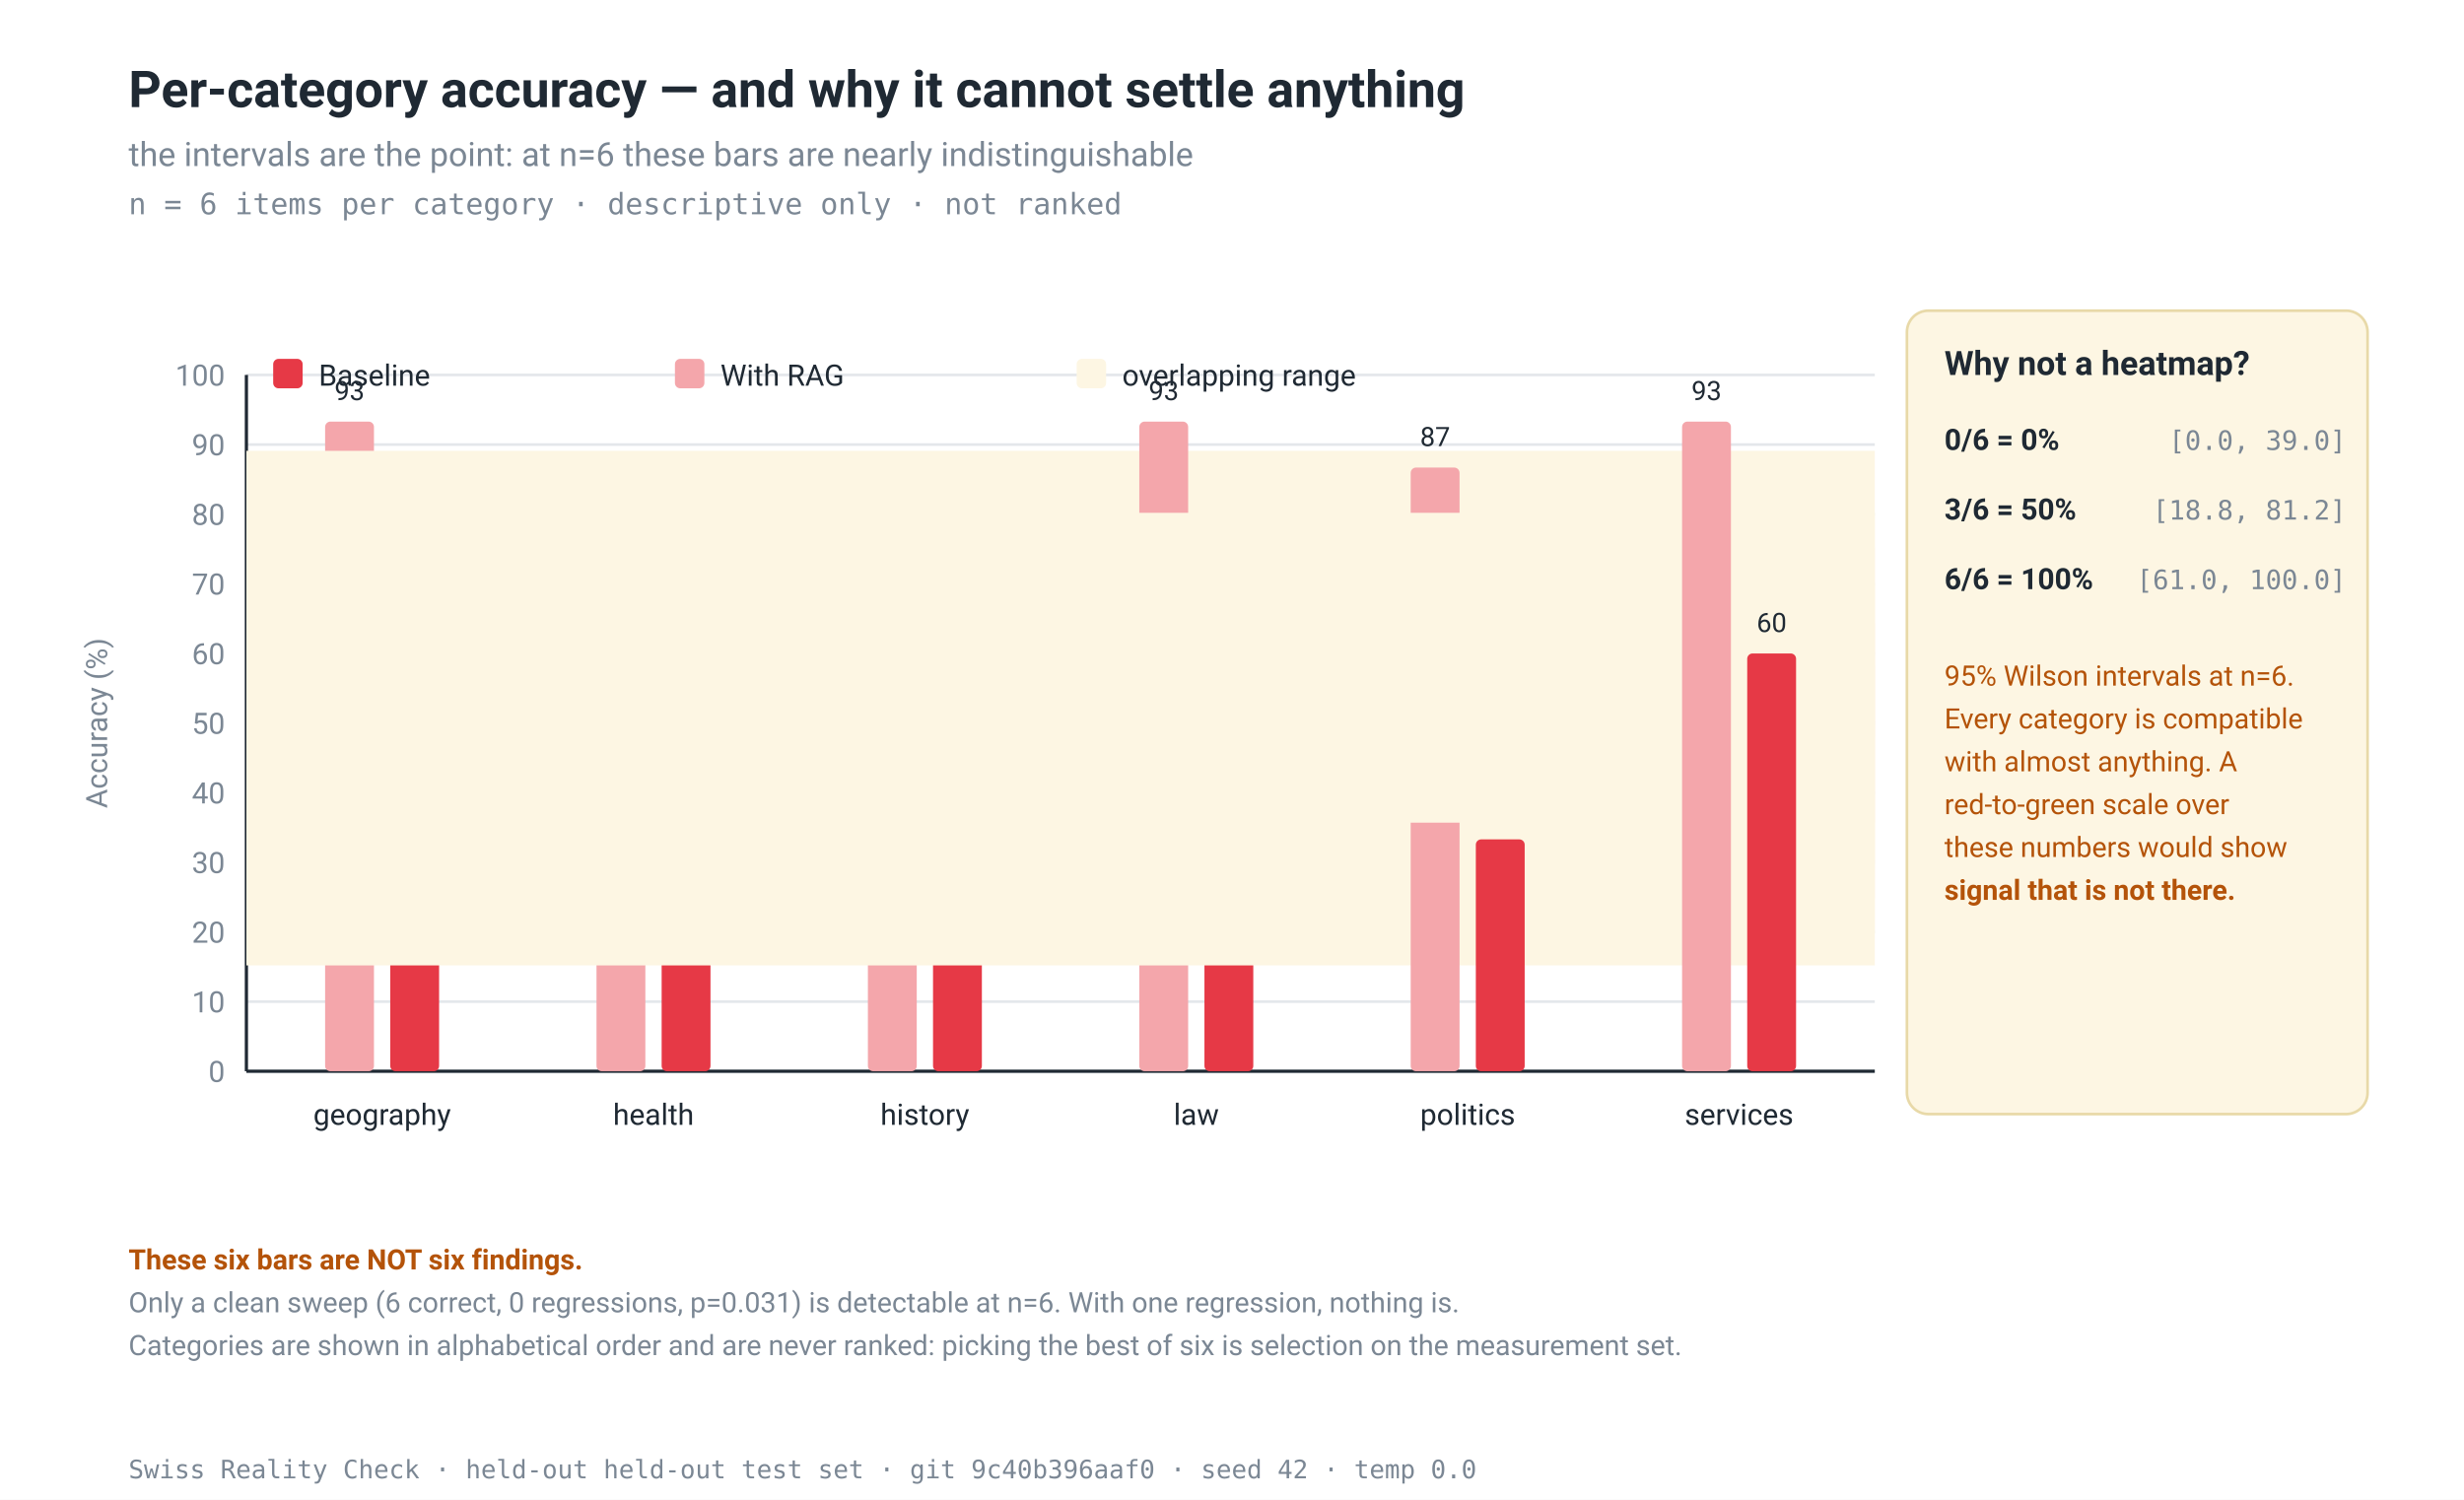
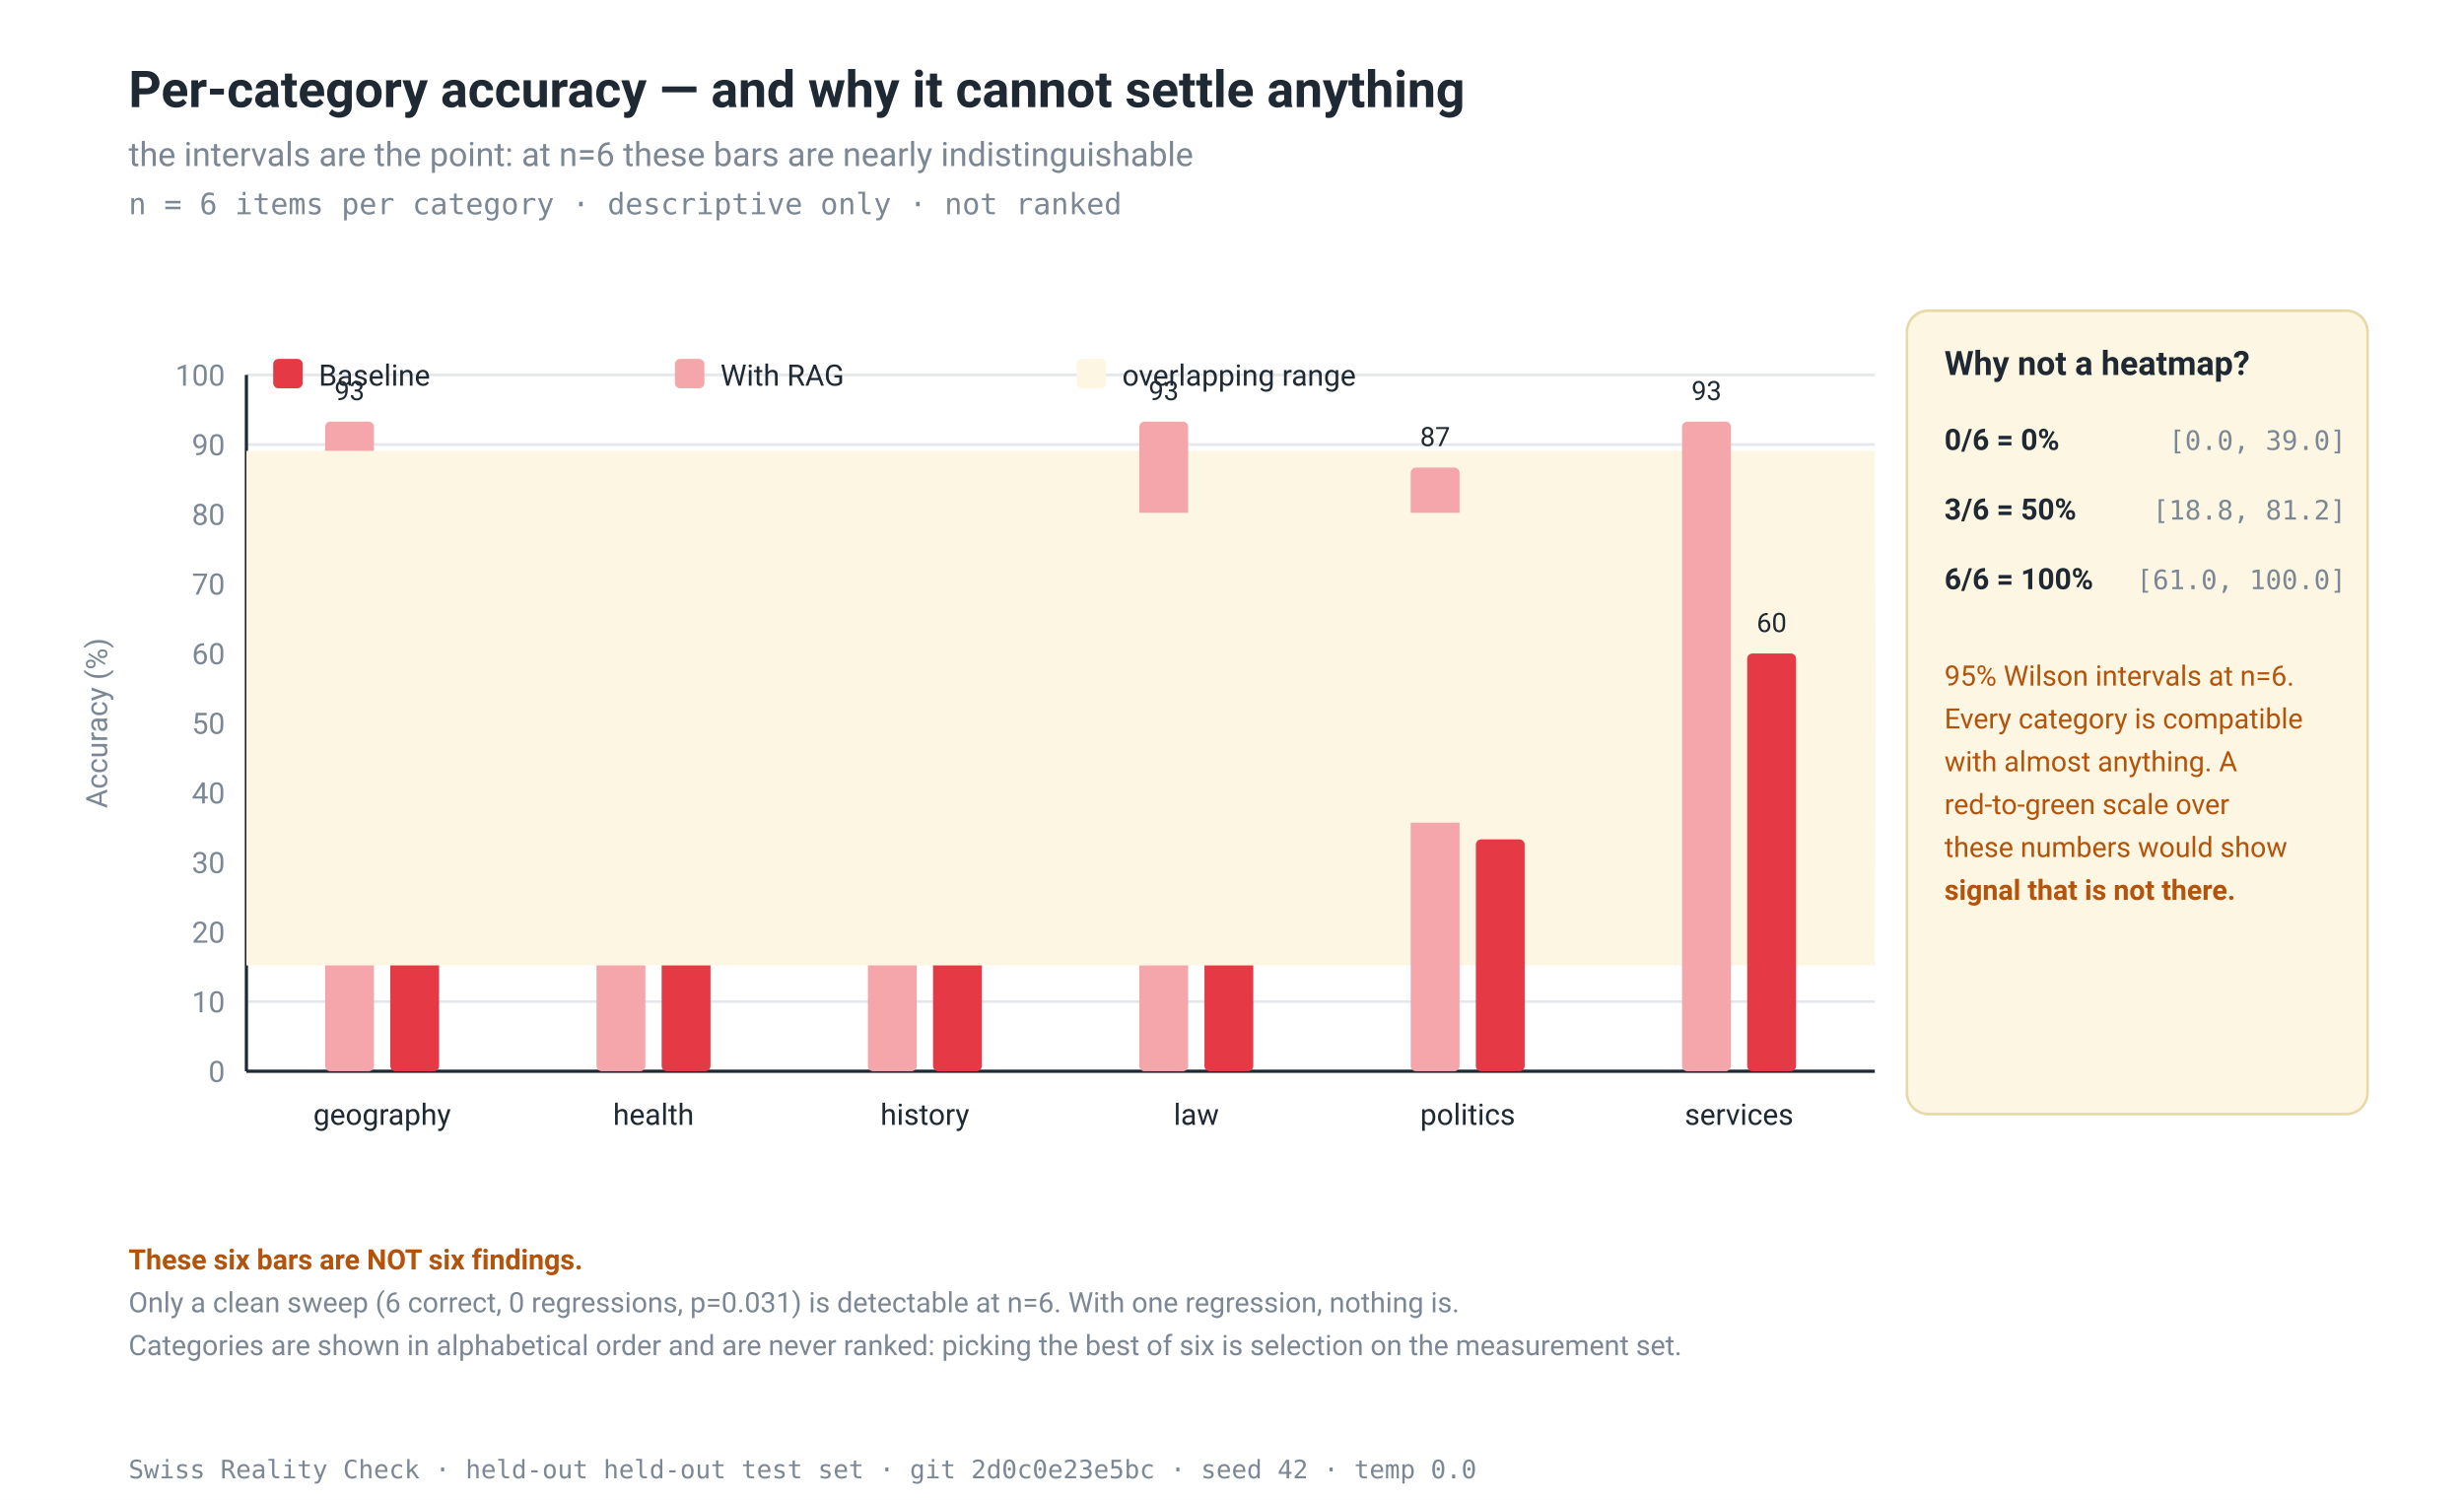
<svg xmlns="http://www.w3.org/2000/svg" width="920" height="560" viewBox="0 0 920 560" role="img" aria-labelledby="t" font-family="ui-sans-serif, -apple-system, 'Segoe UI', Roboto, 'Helvetica Neue', Arial, sans-serif">
  <rect width="920" height="560" fill="#FFFFFF" />
  <text x="48.00" y="40.00" font-family="ui-sans-serif, -apple-system, 'Segoe UI', Roboto, 'Helvetica Neue', Arial, sans-serif" font-size="19" fill="#1F2933" font-weight="bold" text-anchor="start" opacity="1.0" font-style="">Per-category accuracy — and why it cannot settle anything</text>
  <text x="48.00" y="62.00" font-family="ui-sans-serif, -apple-system, 'Segoe UI', Roboto, 'Helvetica Neue', Arial, sans-serif" font-size="12.5" fill="#7B8794" font-weight="normal" text-anchor="start" opacity="1.0" font-style="">the intervals are the point: at n=6 these bars are nearly indistinguishable</text>
  <text x="48.00" y="80.00" font-family="ui-monospace, SFMono-Regular, Menlo, Consolas, monospace" font-size="11" fill="#7B8794" font-weight="normal" text-anchor="start" opacity="1.0" font-style="">n = 6 items per category · descriptive only · not ranked</text>
  <line x1="92.00" y1="400.00" x2="700.00" y2="400.00" stroke="#E4E7EB" stroke-width="1" stroke-linecap="butt" />
  <text x="84.00" y="404.00" font-family="ui-sans-serif, -apple-system, 'Segoe UI', Roboto, 'Helvetica Neue', Arial, sans-serif" font-size="11" fill="#7B8794" font-weight="normal" text-anchor="end" opacity="1.0" font-style="">0</text>
  <line x1="92.00" y1="374.00" x2="700.00" y2="374.00" stroke="#E4E7EB" stroke-width="1" stroke-linecap="butt" />
  <text x="84.00" y="378.00" font-family="ui-sans-serif, -apple-system, 'Segoe UI', Roboto, 'Helvetica Neue', Arial, sans-serif" font-size="11" fill="#7B8794" font-weight="normal" text-anchor="end" opacity="1.0" font-style="">10</text>
  <line x1="92.00" y1="348.00" x2="700.00" y2="348.00" stroke="#E4E7EB" stroke-width="1" stroke-linecap="butt" />
  <text x="84.00" y="352.00" font-family="ui-sans-serif, -apple-system, 'Segoe UI', Roboto, 'Helvetica Neue', Arial, sans-serif" font-size="11" fill="#7B8794" font-weight="normal" text-anchor="end" opacity="1.0" font-style="">20</text>
  <line x1="92.00" y1="322.00" x2="700.00" y2="322.00" stroke="#E4E7EB" stroke-width="1" stroke-linecap="butt" />
  <text x="84.00" y="326.00" font-family="ui-sans-serif, -apple-system, 'Segoe UI', Roboto, 'Helvetica Neue', Arial, sans-serif" font-size="11" fill="#7B8794" font-weight="normal" text-anchor="end" opacity="1.0" font-style="">30</text>
  <line x1="92.00" y1="296.00" x2="700.00" y2="296.00" stroke="#E4E7EB" stroke-width="1" stroke-linecap="butt" />
  <text x="84.00" y="300.00" font-family="ui-sans-serif, -apple-system, 'Segoe UI', Roboto, 'Helvetica Neue', Arial, sans-serif" font-size="11" fill="#7B8794" font-weight="normal" text-anchor="end" opacity="1.0" font-style="">40</text>
  <line x1="92.00" y1="270.00" x2="700.00" y2="270.00" stroke="#E4E7EB" stroke-width="1" stroke-linecap="butt" />
  <text x="84.00" y="274.00" font-family="ui-sans-serif, -apple-system, 'Segoe UI', Roboto, 'Helvetica Neue', Arial, sans-serif" font-size="11" fill="#7B8794" font-weight="normal" text-anchor="end" opacity="1.0" font-style="">50</text>
  <line x1="92.00" y1="244.00" x2="700.00" y2="244.00" stroke="#E4E7EB" stroke-width="1" stroke-linecap="butt" />
  <text x="84.00" y="248.00" font-family="ui-sans-serif, -apple-system, 'Segoe UI', Roboto, 'Helvetica Neue', Arial, sans-serif" font-size="11" fill="#7B8794" font-weight="normal" text-anchor="end" opacity="1.0" font-style="">60</text>
  <line x1="92.00" y1="218.00" x2="700.00" y2="218.00" stroke="#E4E7EB" stroke-width="1" stroke-linecap="butt" />
  <text x="84.00" y="222.00" font-family="ui-sans-serif, -apple-system, 'Segoe UI', Roboto, 'Helvetica Neue', Arial, sans-serif" font-size="11" fill="#7B8794" font-weight="normal" text-anchor="end" opacity="1.0" font-style="">70</text>
  <line x1="92.00" y1="192.00" x2="700.00" y2="192.00" stroke="#E4E7EB" stroke-width="1" stroke-linecap="butt" />
  <text x="84.00" y="196.00" font-family="ui-sans-serif, -apple-system, 'Segoe UI', Roboto, 'Helvetica Neue', Arial, sans-serif" font-size="11" fill="#7B8794" font-weight="normal" text-anchor="end" opacity="1.0" font-style="">80</text>
  <line x1="92.00" y1="166.00" x2="700.00" y2="166.00" stroke="#E4E7EB" stroke-width="1" stroke-linecap="butt" />
  <text x="84.00" y="170.00" font-family="ui-sans-serif, -apple-system, 'Segoe UI', Roboto, 'Helvetica Neue', Arial, sans-serif" font-size="11" fill="#7B8794" font-weight="normal" text-anchor="end" opacity="1.0" font-style="">90</text>
  <line x1="92.00" y1="140.00" x2="700.00" y2="140.00" stroke="#E4E7EB" stroke-width="1" stroke-linecap="butt" />
  <text x="84.00" y="144.00" font-family="ui-sans-serif, -apple-system, 'Segoe UI', Roboto, 'Helvetica Neue', Arial, sans-serif" font-size="11" fill="#7B8794" font-weight="normal" text-anchor="end" opacity="1.0" font-style="">100</text>
  <line x1="92.00" y1="140.00" x2="92.00" y2="400.00" stroke="#1F2933" stroke-width="1.2" stroke-linecap="butt" />
  <line x1="92.00" y1="400.00" x2="700.00" y2="400.00" stroke="#1F2933" stroke-width="1.2" stroke-linecap="butt" />
  <text x="40.00" y="270.00" font-family="ui-sans-serif, -apple-system, 'Segoe UI', Roboto, 'Helvetica Neue', Arial, sans-serif" font-size="11" fill="#7B8794" font-weight="normal" text-anchor="middle" transform="rotate(-90 40.00 270.00)">Accuracy (%)</text>
  <line x1="92.00" y1="335.00" x2="700.00" y2="335.00" stroke="#B45309" stroke-width="1.4" stroke-linecap="butt" stroke-dasharray="4 3" />
  <text x="696.00" y="329.00" font-family="ui-sans-serif, -apple-system, 'Segoe UI', Roboto, 'Helvetica Neue', Arial, sans-serif" font-size="11" fill="#B45309" font-weight="bold" text-anchor="end" opacity="1.0" font-style="">chance (25%)</text>
  <rect x="102.00" y="134.00" width="11.00" height="11.00" rx="2" fill="#E63946" stroke="none" stroke-width="1" opacity="1.0" />
  <text x="119.00" y="144.00" font-family="ui-sans-serif, -apple-system, 'Segoe UI', Roboto, 'Helvetica Neue', Arial, sans-serif" font-size="11" fill="#1F2933" font-weight="normal" text-anchor="start" opacity="1.0" font-style="">Baseline</text>
  <rect x="252.00" y="134.00" width="11.00" height="11.00" rx="2" fill="#F4A6AB" stroke="none" stroke-width="1" opacity="1.0" />
  <text x="269.00" y="144.00" font-family="ui-sans-serif, -apple-system, 'Segoe UI', Roboto, 'Helvetica Neue', Arial, sans-serif" font-size="11" fill="#1F2933" font-weight="normal" text-anchor="start" opacity="1.0" font-style="">With RAG</text>
  <rect x="402.00" y="134.00" width="11.00" height="11.00" rx="2" fill="#FDF6E3" stroke="none" stroke-width="1" opacity="1.0" />
  <text x="419.00" y="144.00" font-family="ui-sans-serif, -apple-system, 'Segoe UI', Roboto, 'Helvetica Neue', Arial, sans-serif" font-size="11" fill="#1F2933" font-weight="normal" text-anchor="start" opacity="1.0" font-style="">overlapping range</text>
  <rect x="92.00" y="218.26" width="608.00" height="117.26" rx="0" fill="#FDF6E3" stroke="none" stroke-width="1" opacity="1.0" />
  <rect x="121.39" y="157.42" width="18.24" height="242.58" rx="2" fill="#F4A6AB" stroke="none" stroke-width="1.4" opacity="1.0" />
  <rect x="145.71" y="278.58" width="18.24" height="121.42" rx="2" fill="#E63946" stroke="none" stroke-width="1.4" opacity="1.0" />
  <text x="130.51" y="149.42" font-family="ui-sans-serif, -apple-system, 'Segoe UI', Roboto, 'Helvetica Neue', Arial, sans-serif" font-size="10" fill="#1F2933" font-weight="normal" text-anchor="middle" opacity="1.0" font-style="">93</text>
  <text x="154.83" y="270.58" font-family="ui-sans-serif, -apple-system, 'Segoe UI', Roboto, 'Helvetica Neue', Arial, sans-serif" font-size="10" fill="#1F2933" font-weight="normal" text-anchor="middle" opacity="1.0" font-style="">47</text>
  <rect x="92.00" y="204.48" width="608.00" height="117.26" rx="0" fill="#FDF6E3" stroke="none" stroke-width="1" opacity="1.0" />
  <rect x="222.72" y="209.42" width="18.24" height="190.58" rx="2" fill="#F4A6AB" stroke="none" stroke-width="1.4" opacity="1.0" />
  <rect x="247.04" y="261.42" width="18.24" height="138.58" rx="2" fill="#E63946" stroke="none" stroke-width="1.4" opacity="1.0" />
  <text x="231.84" y="201.42" font-family="ui-sans-serif, -apple-system, 'Segoe UI', Roboto, 'Helvetica Neue', Arial, sans-serif" font-size="10" fill="#1F2933" font-weight="normal" text-anchor="middle" opacity="1.0" font-style="">73</text>
  <text x="256.16" y="253.42" font-family="ui-sans-serif, -apple-system, 'Segoe UI', Roboto, 'Helvetica Neue', Arial, sans-serif" font-size="10" fill="#1F2933" font-weight="normal" text-anchor="middle" opacity="1.0" font-style="">53</text>
  <rect x="92.00" y="232.82" width="608.00" height="115.70" rx="0" fill="#FDF6E3" stroke="none" stroke-width="1" opacity="1.0" />
  <rect x="324.05" y="192.00" width="18.24" height="208.00" rx="2" fill="#F4A6AB" stroke="none" stroke-width="1.4" opacity="1.0" />
  <rect x="348.37" y="296.00" width="18.24" height="104.00" rx="2" fill="#E63946" stroke="none" stroke-width="1.4" opacity="1.0" />
  <text x="333.17" y="184.00" font-family="ui-sans-serif, -apple-system, 'Segoe UI', Roboto, 'Helvetica Neue', Arial, sans-serif" font-size="10" fill="#1F2933" font-weight="normal" text-anchor="middle" opacity="1.0" font-style="">80</text>
  <text x="357.49" y="288.00" font-family="ui-sans-serif, -apple-system, 'Segoe UI', Roboto, 'Helvetica Neue', Arial, sans-serif" font-size="10" fill="#1F2933" font-weight="normal" text-anchor="middle" opacity="1.0" font-style="">40</text>
  <rect x="92.00" y="168.34" width="608.00" height="106.86" rx="0" fill="#FDF6E3" stroke="none" stroke-width="1" opacity="1.0" />
  <rect x="425.39" y="157.42" width="18.24" height="242.58" rx="2" fill="#F4A6AB" stroke="none" stroke-width="1.4" opacity="1.0" />
  <rect x="449.71" y="209.42" width="18.24" height="190.58" rx="2" fill="#E63946" stroke="none" stroke-width="1.4" opacity="1.0" />
  <text x="434.51" y="149.42" font-family="ui-sans-serif, -apple-system, 'Segoe UI', Roboto, 'Helvetica Neue', Arial, sans-serif" font-size="10" fill="#1F2933" font-weight="normal" text-anchor="middle" opacity="1.0" font-style="">93</text>
  <text x="458.83" y="201.42" font-family="ui-sans-serif, -apple-system, 'Segoe UI', Roboto, 'Helvetica Neue', Arial, sans-serif" font-size="10" fill="#1F2933" font-weight="normal" text-anchor="middle" opacity="1.0" font-style="">73</text>
  <rect x="92.00" y="248.42" width="608.00" height="112.06" rx="0" fill="#FDF6E3" stroke="none" stroke-width="1" opacity="1.0" />
  <rect x="526.72" y="174.58" width="18.24" height="225.42" rx="2" fill="#F4A6AB" stroke="none" stroke-width="1.4" opacity="1.0" />
  <rect x="551.04" y="313.42" width="18.24" height="86.58" rx="2" fill="#E63946" stroke="none" stroke-width="1.4" opacity="1.0" />
  <text x="535.84" y="166.58" font-family="ui-sans-serif, -apple-system, 'Segoe UI', Roboto, 'Helvetica Neue', Arial, sans-serif" font-size="10" fill="#1F2933" font-weight="normal" text-anchor="middle" opacity="1.0" font-style="">87</text>
  <text x="560.16" y="305.42" font-family="ui-sans-serif, -apple-system, 'Segoe UI', Roboto, 'Helvetica Neue', Arial, sans-serif" font-size="10" fill="#1F2933" font-weight="normal" text-anchor="middle" opacity="1.0" font-style="">33</text>
  <rect x="92.00" y="191.48" width="608.00" height="115.70" rx="0" fill="#FDF6E3" stroke="none" stroke-width="1" opacity="1.0" />
  <rect x="628.05" y="157.42" width="18.24" height="242.58" rx="2" fill="#F4A6AB" stroke="none" stroke-width="1.4" opacity="1.0" />
  <rect x="652.37" y="244.00" width="18.24" height="156.00" rx="2" fill="#E63946" stroke="none" stroke-width="1.4" opacity="1.0" />
  <text x="637.17" y="149.42" font-family="ui-sans-serif, -apple-system, 'Segoe UI', Roboto, 'Helvetica Neue', Arial, sans-serif" font-size="10" fill="#1F2933" font-weight="normal" text-anchor="middle" opacity="1.0" font-style="">93</text>
  <text x="661.49" y="236.00" font-family="ui-sans-serif, -apple-system, 'Segoe UI', Roboto, 'Helvetica Neue', Arial, sans-serif" font-size="10" fill="#1F2933" font-weight="normal" text-anchor="middle" opacity="1.0" font-style="">60</text>
  <text x="142.67" y="420.00" font-family="ui-sans-serif, -apple-system, 'Segoe UI', Roboto, 'Helvetica Neue', Arial, sans-serif" font-size="11" fill="#1F2933" font-weight="normal" text-anchor="middle" opacity="1.0" font-style="">geography</text>
  <text x="244.00" y="420.00" font-family="ui-sans-serif, -apple-system, 'Segoe UI', Roboto, 'Helvetica Neue', Arial, sans-serif" font-size="11" fill="#1F2933" font-weight="normal" text-anchor="middle" opacity="1.0" font-style="">health</text>
  <text x="345.33" y="420.00" font-family="ui-sans-serif, -apple-system, 'Segoe UI', Roboto, 'Helvetica Neue', Arial, sans-serif" font-size="11" fill="#1F2933" font-weight="normal" text-anchor="middle" opacity="1.0" font-style="">history</text>
  <text x="446.67" y="420.00" font-family="ui-sans-serif, -apple-system, 'Segoe UI', Roboto, 'Helvetica Neue', Arial, sans-serif" font-size="11" fill="#1F2933" font-weight="normal" text-anchor="middle" opacity="1.0" font-style="">law</text>
  <text x="548.00" y="420.00" font-family="ui-sans-serif, -apple-system, 'Segoe UI', Roboto, 'Helvetica Neue', Arial, sans-serif" font-size="11" fill="#1F2933" font-weight="normal" text-anchor="middle" opacity="1.0" font-style="">politics</text>
  <text x="649.33" y="420.00" font-family="ui-sans-serif, -apple-system, 'Segoe UI', Roboto, 'Helvetica Neue', Arial, sans-serif" font-size="11" fill="#1F2933" font-weight="normal" text-anchor="middle" opacity="1.0" font-style="">services</text>
  <rect x="712.00" y="116.00" width="172.00" height="300.00" rx="8" fill="#FDF6E3" stroke="#E8D9A8" stroke-width="1" opacity="1.0" />
  <text x="726.00" y="140.00" font-family="ui-sans-serif, -apple-system, 'Segoe UI', Roboto, 'Helvetica Neue', Arial, sans-serif" font-size="12.5" fill="#1F2933" font-weight="bold" text-anchor="start" opacity="1.0" font-style="">Why not a heatmap?</text>
  <text x="726.00" y="168.00" font-family="ui-sans-serif, -apple-system, 'Segoe UI', Roboto, 'Helvetica Neue', Arial, sans-serif" font-size="11" fill="#1F2933" font-weight="bold" text-anchor="start" opacity="1.0" font-style="">0/6 = 0%</text>
  <text x="876.00" y="168.00" font-family="ui-monospace, SFMono-Regular, Menlo, Consolas, monospace" font-size="10" fill="#7B8794" font-weight="normal" text-anchor="end" opacity="1.0" font-style="">[0.0, 39.0]</text>
  <text x="726.00" y="194.00" font-family="ui-sans-serif, -apple-system, 'Segoe UI', Roboto, 'Helvetica Neue', Arial, sans-serif" font-size="11" fill="#1F2933" font-weight="bold" text-anchor="start" opacity="1.0" font-style="">3/6 = 50%</text>
  <text x="876.00" y="194.00" font-family="ui-monospace, SFMono-Regular, Menlo, Consolas, monospace" font-size="10" fill="#7B8794" font-weight="normal" text-anchor="end" opacity="1.0" font-style="">[18.8, 81.2]</text>
  <text x="726.00" y="220.00" font-family="ui-sans-serif, -apple-system, 'Segoe UI', Roboto, 'Helvetica Neue', Arial, sans-serif" font-size="11" fill="#1F2933" font-weight="bold" text-anchor="start" opacity="1.0" font-style="">6/6 = 100%</text>
  <text x="876.00" y="220.00" font-family="ui-monospace, SFMono-Regular, Menlo, Consolas, monospace" font-size="10" fill="#7B8794" font-weight="normal" text-anchor="end" opacity="1.0" font-style="">[61.0, 100.0]</text>
  <text x="726.00" y="256.00" font-family="ui-sans-serif, -apple-system, 'Segoe UI', Roboto, 'Helvetica Neue', Arial, sans-serif" font-size="10.5" fill="#B45309" font-weight="normal" text-anchor="start" opacity="1.0" font-style="">95% Wilson intervals at n=6.</text>
  <text x="726.00" y="272.00" font-family="ui-sans-serif, -apple-system, 'Segoe UI', Roboto, 'Helvetica Neue', Arial, sans-serif" font-size="10.5" fill="#B45309" font-weight="normal" text-anchor="start" opacity="1.0" font-style="">Every category is compatible</text>
  <text x="726.00" y="288.00" font-family="ui-sans-serif, -apple-system, 'Segoe UI', Roboto, 'Helvetica Neue', Arial, sans-serif" font-size="10.5" fill="#B45309" font-weight="normal" text-anchor="start" opacity="1.0" font-style="">with almost anything. A</text>
  <text x="726.00" y="304.00" font-family="ui-sans-serif, -apple-system, 'Segoe UI', Roboto, 'Helvetica Neue', Arial, sans-serif" font-size="10.5" fill="#B45309" font-weight="normal" text-anchor="start" opacity="1.0" font-style="">red-to-green scale over</text>
  <text x="726.00" y="320.00" font-family="ui-sans-serif, -apple-system, 'Segoe UI', Roboto, 'Helvetica Neue', Arial, sans-serif" font-size="10.5" fill="#B45309" font-weight="normal" text-anchor="start" opacity="1.0" font-style="">these numbers would show</text>
  <text x="726.00" y="336.00" font-family="ui-sans-serif, -apple-system, 'Segoe UI', Roboto, 'Helvetica Neue', Arial, sans-serif" font-size="10.5" fill="#B45309" font-weight="bold" text-anchor="start" opacity="1.0" font-style="">signal that is not there.</text>
  <text x="48.00" y="474.00" font-family="ui-sans-serif, -apple-system, 'Segoe UI', Roboto, 'Helvetica Neue', Arial, sans-serif" font-size="10.5" fill="#B45309" font-weight="bold" text-anchor="start" opacity="1.0" font-style="">These six bars are NOT six findings.</text>
  <text x="48.00" y="490.00" font-family="ui-sans-serif, -apple-system, 'Segoe UI', Roboto, 'Helvetica Neue', Arial, sans-serif" font-size="10.5" fill="#7B8794" font-weight="normal" text-anchor="start" opacity="1.0" font-style="">Only a clean sweep (6 correct, 0 regressions, p=0.031) is detectable at n=6. With one regression, nothing is.</text>
  <text x="48.00" y="506.00" font-family="ui-sans-serif, -apple-system, 'Segoe UI', Roboto, 'Helvetica Neue', Arial, sans-serif" font-size="10.5" fill="#7B8794" font-weight="normal" text-anchor="start" opacity="1.0" font-style="">Categories are shown in alphabetical order and are never ranked: picking the best of six is selection on the measurement set.</text>
-   <text x="48.00" y="552.00" font-family="ui-monospace, SFMono-Regular, Menlo, Consolas, monospace" font-size="9.5" fill="#7B8794" font-weight="normal" text-anchor="start" opacity="1.0" font-style="">Swiss Reality Check · held-out held-out test set · git 9c40b396aaf0 · seed 42 · temp 0.0</text>
+   <text x="48.00" y="552.00" font-family="ui-monospace, SFMono-Regular, Menlo, Consolas, monospace" font-size="9.5" fill="#7B8794" font-weight="normal" text-anchor="start" opacity="1.0" font-style="">Swiss Reality Check · held-out held-out test set · git 2d0c0e23e5bc · seed 42 · temp 0.0</text>
</svg>
